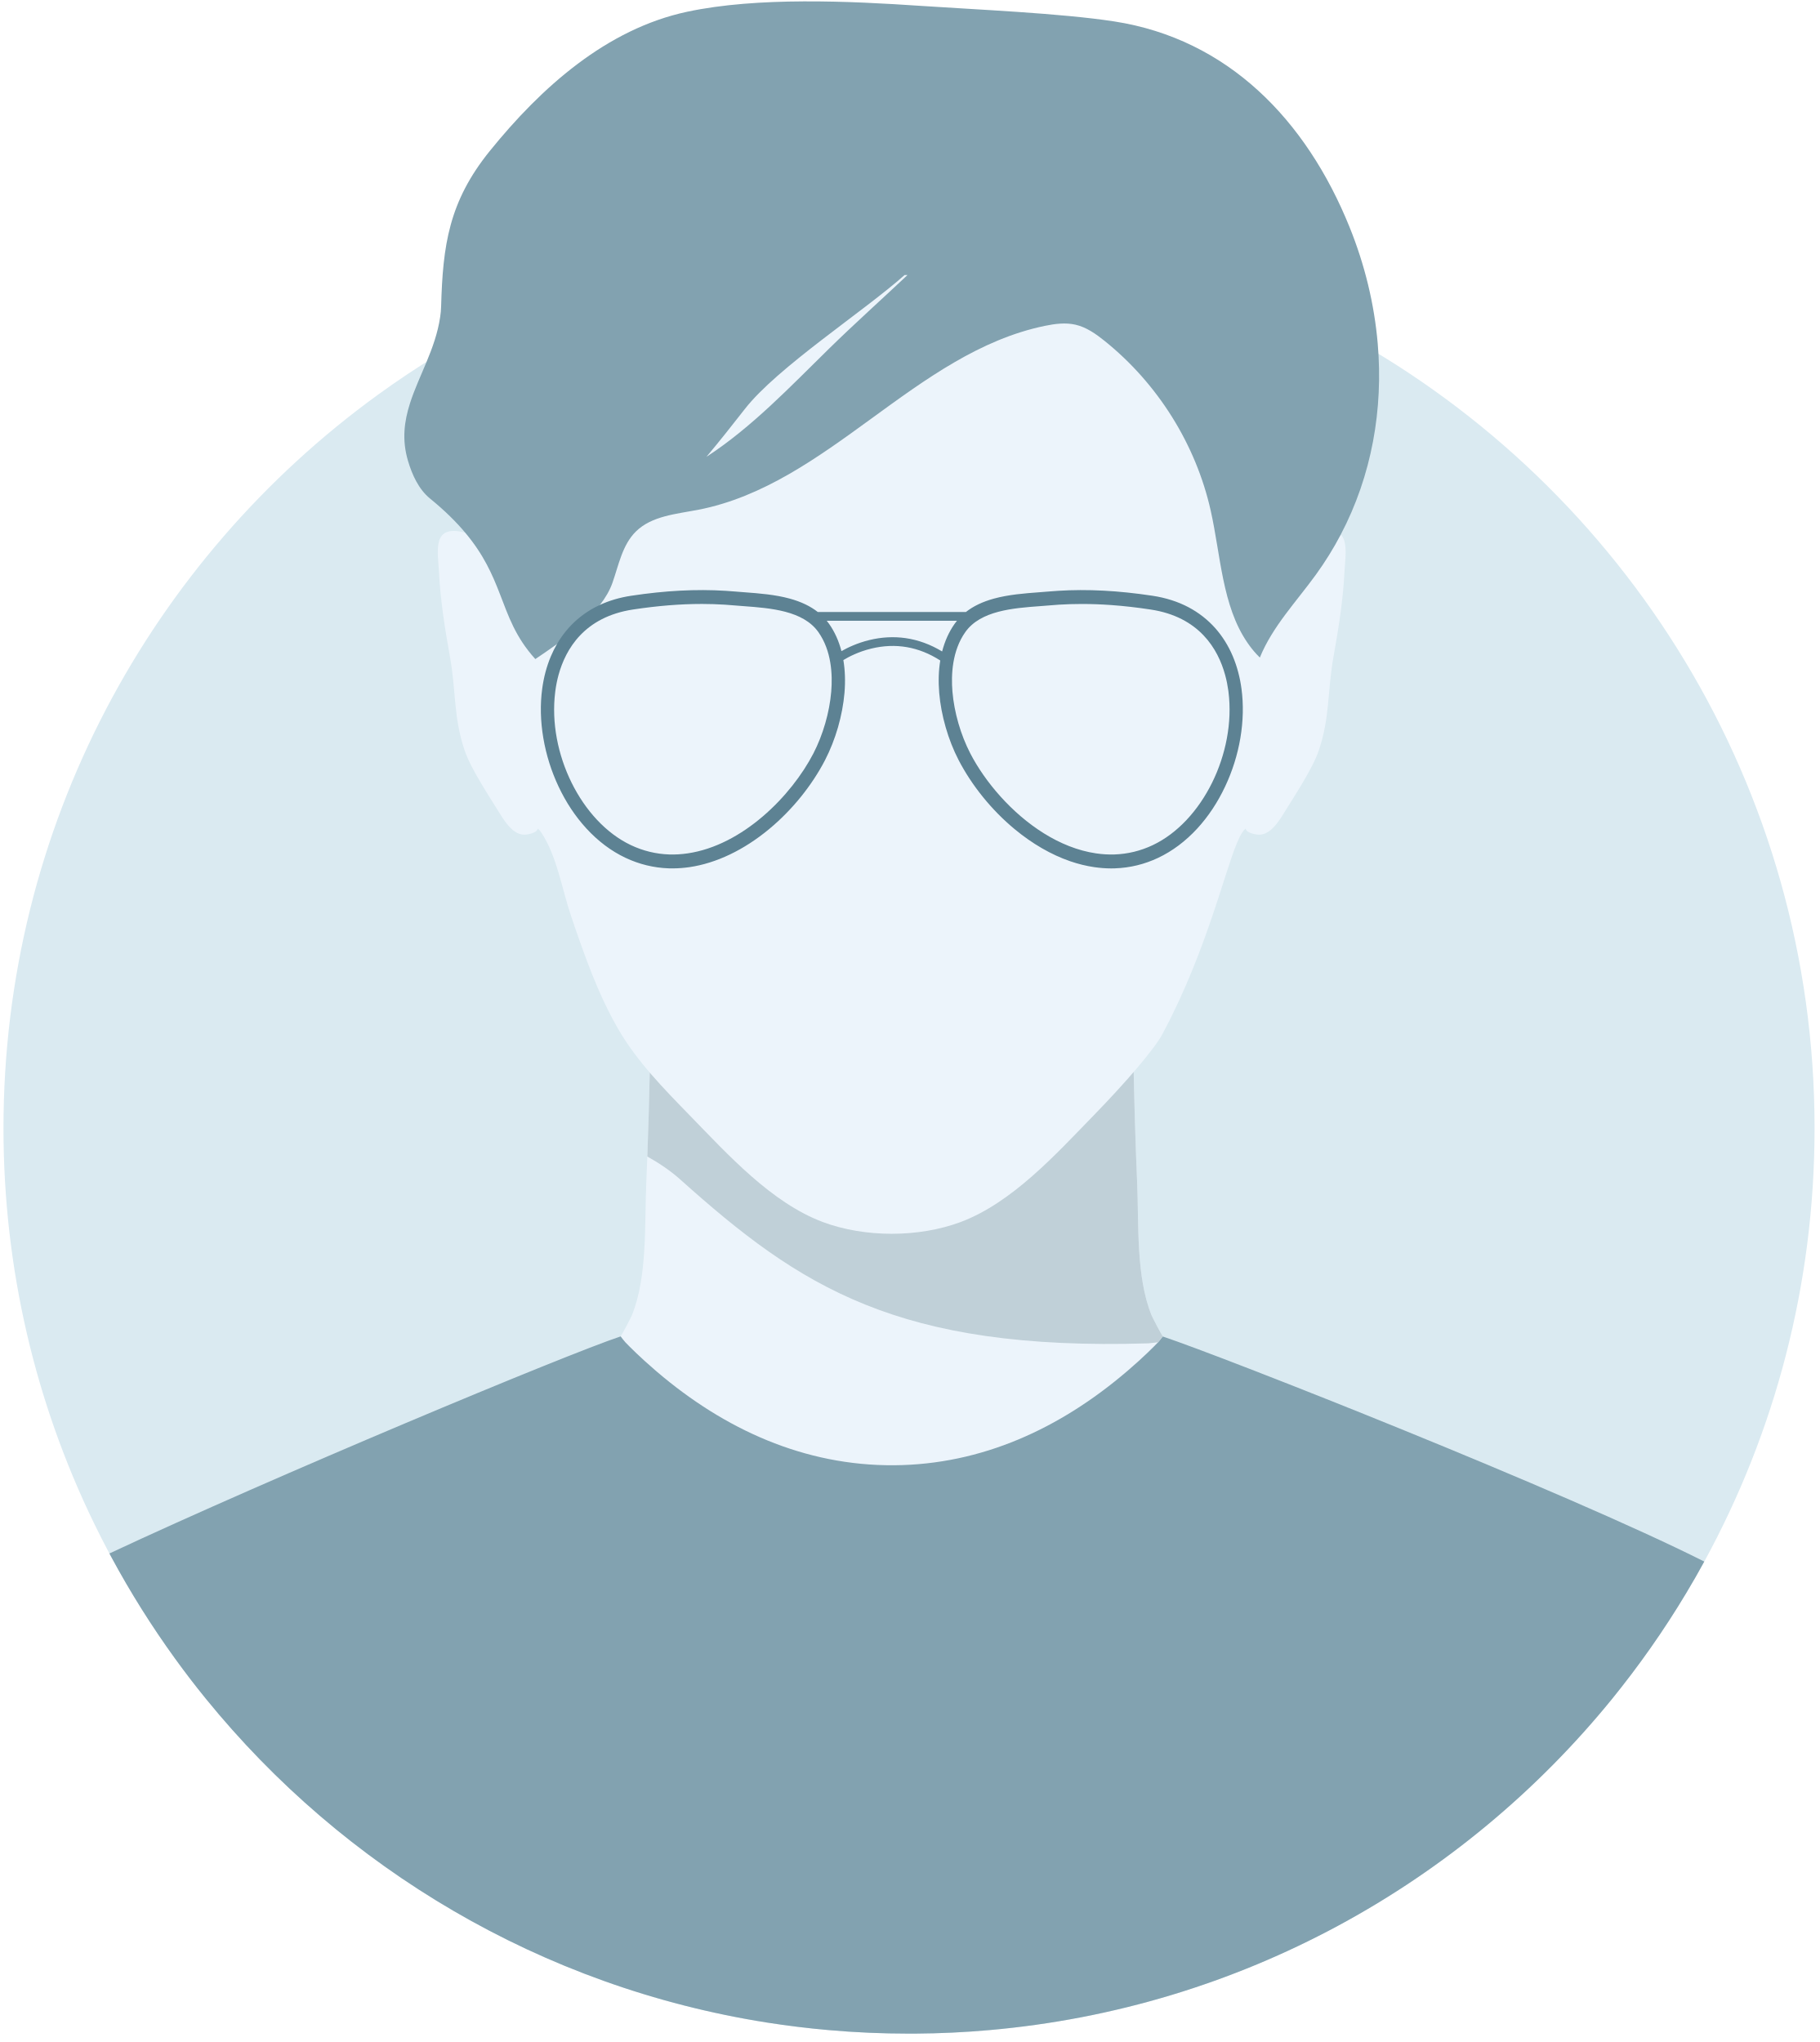
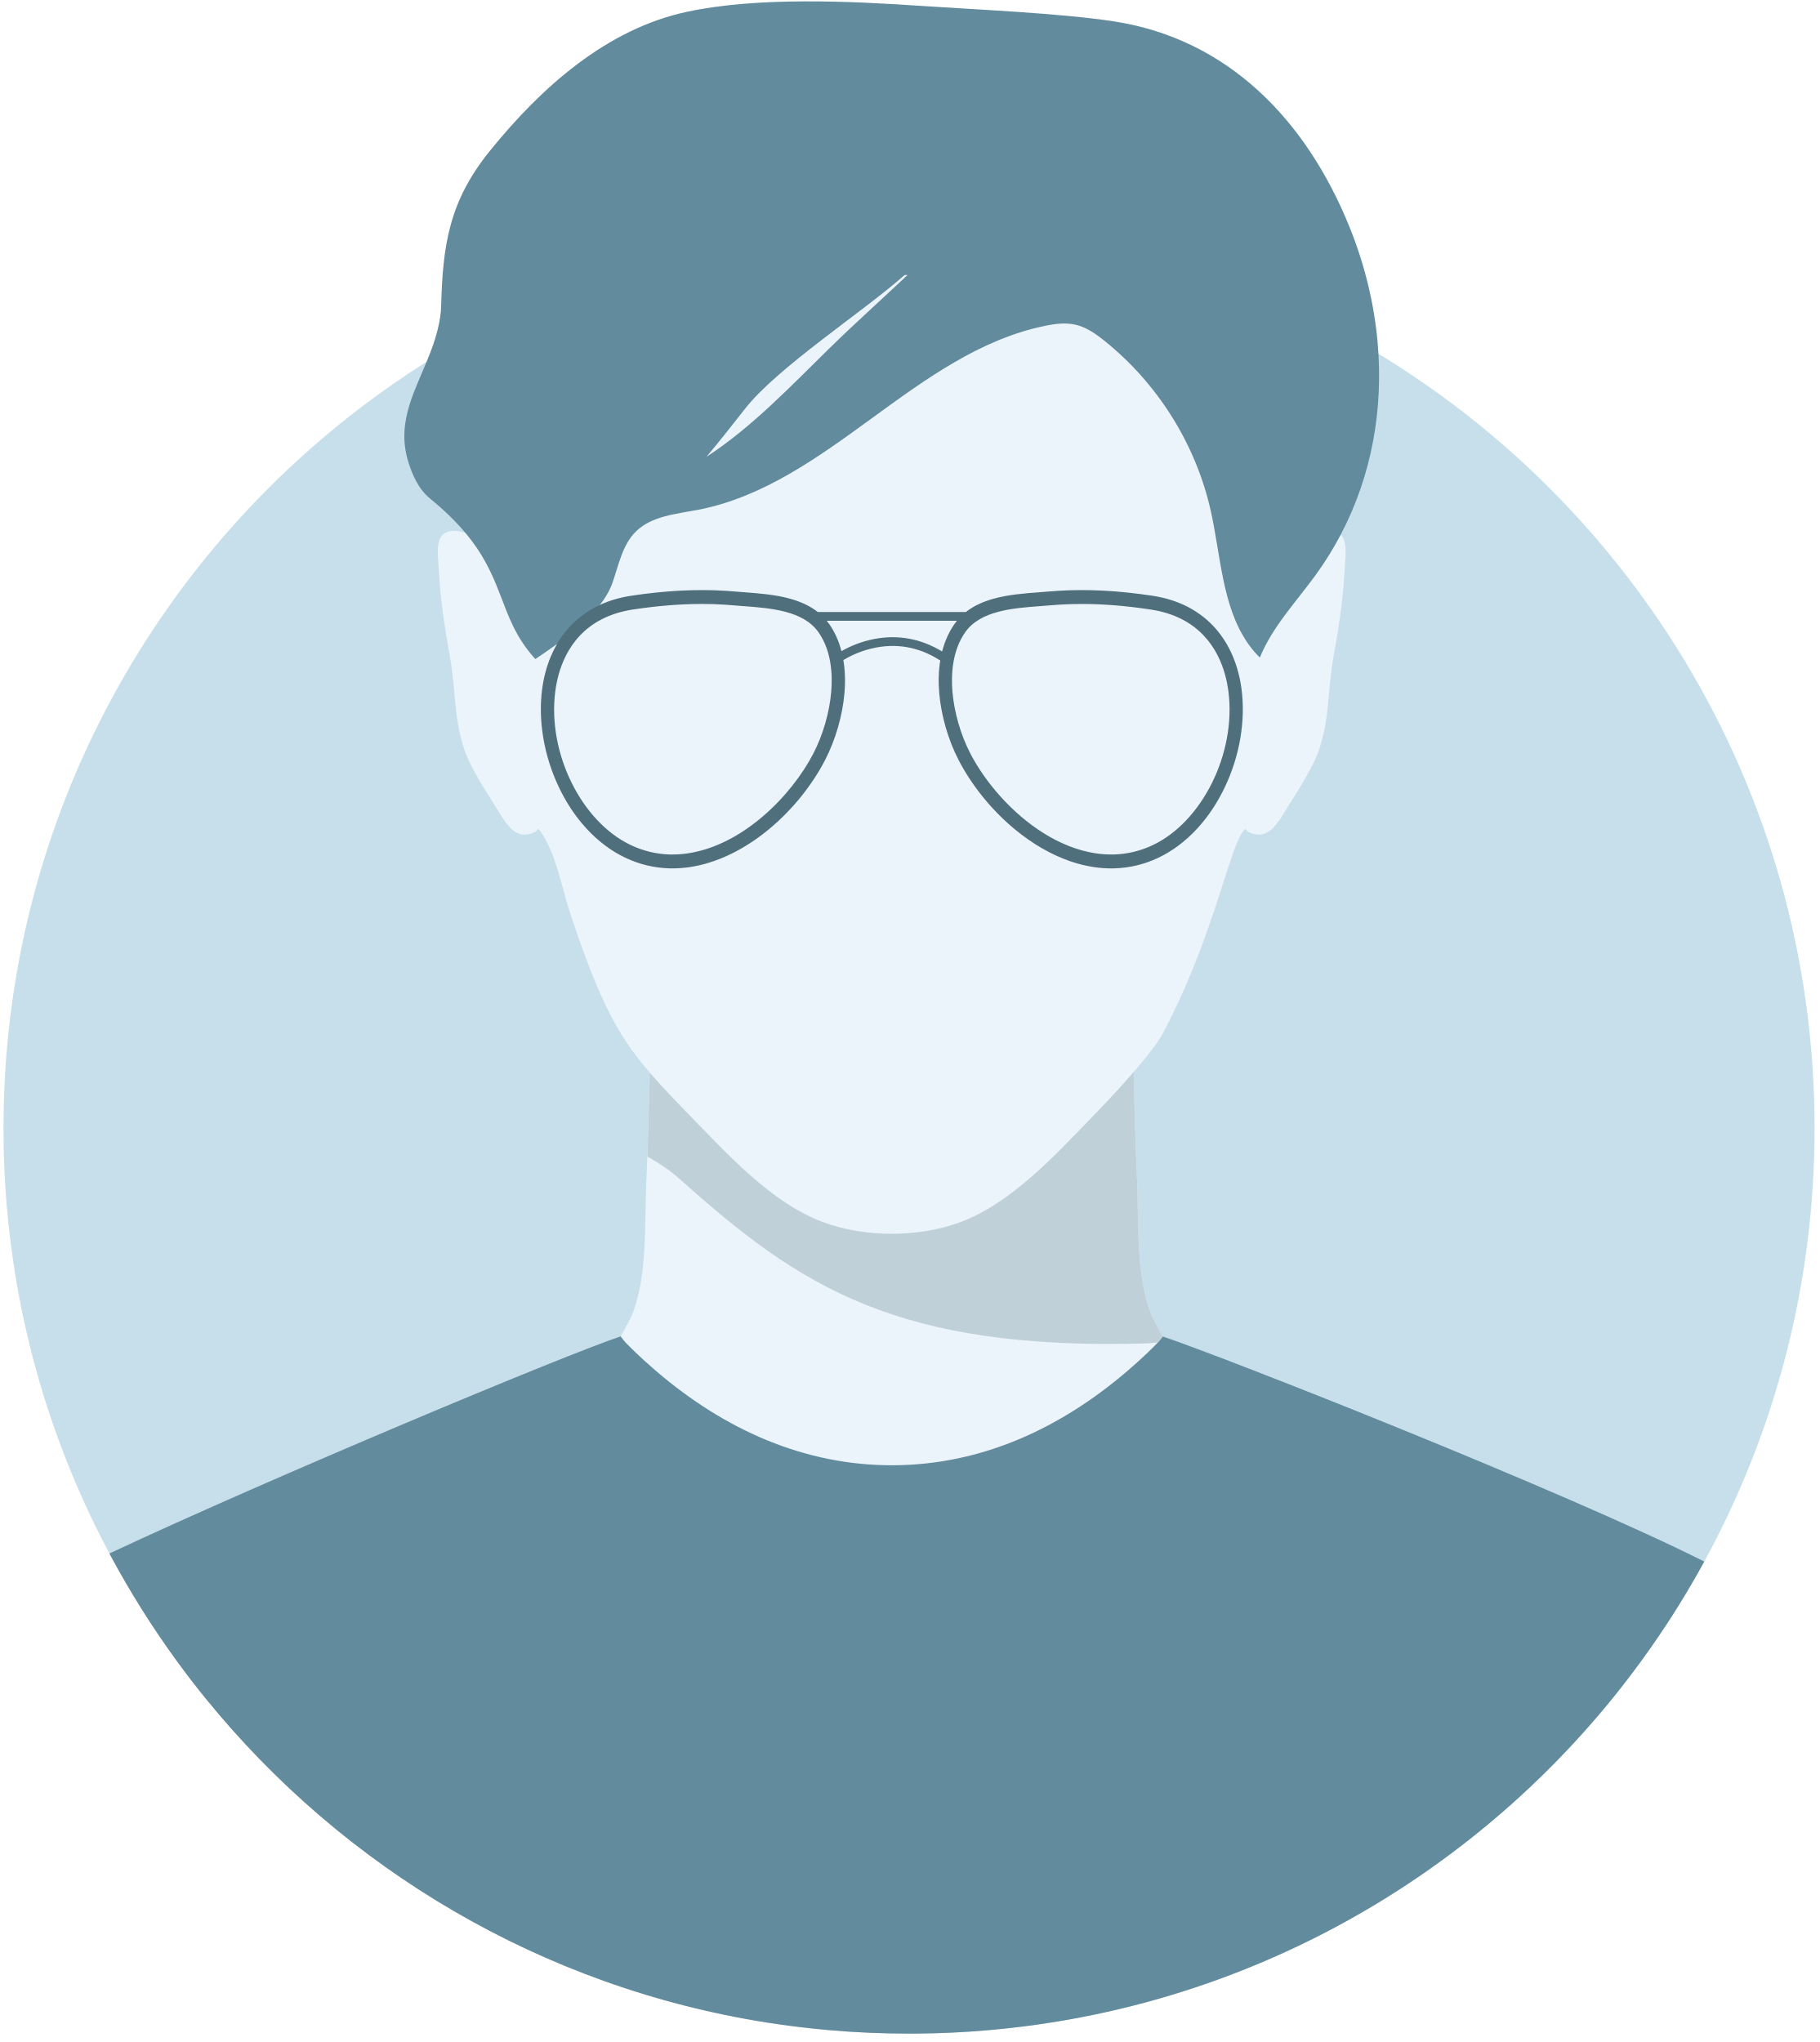
<svg xmlns="http://www.w3.org/2000/svg" width="204" height="229" viewBox="0 0 204 229" fill="none">
-   <path d="M203.476 126.519C203.476 144.126 198.993 160.683 191.108 175.121C190.81 175.668 190.509 176.209 190.2 176.749C190.14 176.851 190.082 176.955 190.022 177.057C187.583 181.307 184.841 185.361 181.831 189.192C181.491 189.626 181.146 190.058 180.798 190.49C163.95 211.232 139.084 225.201 110.918 227.668C108.173 227.912 105.396 228.043 102.594 228.061H101.934C98.906 228.061 95.91 227.93 92.948 227.668C90.621 227.464 88.318 227.182 86.039 226.826C60.731 222.846 38.526 209.518 23.071 190.49C21.888 189.038 20.75 187.551 19.65 186.031C17.018 182.396 14.621 178.583 12.48 174.61C12.409 174.48 12.339 174.346 12.268 174.215C11.664 173.082 11.083 171.939 10.523 170.782C4.03 157.407 0.39 142.388 0.39 126.519C0.39 92.691 16.934 62.724 42.373 44.272C44.608 42.65 46.911 41.116 49.279 39.68C52.898 37.481 56.667 35.5 60.561 33.76C71.445 28.903 83.336 25.901 95.839 25.161C96.431 25.124 97.022 25.096 97.619 25.072C99.05 25.012 100.487 24.98 101.934 24.98C109.866 24.98 117.589 25.891 125 27.613C133.701 29.633 141.97 32.773 149.656 36.869C150.07 37.091 150.486 37.316 150.897 37.544C182.245 54.829 203.476 88.197 203.476 126.519Z" fill="#DAEAF1" />
-   <path d="M191.108 175.121C190.81 175.668 190.509 176.209 190.2 176.749C190.14 176.851 190.082 176.955 190.022 177.057C187.583 181.307 184.841 185.361 181.831 189.192C181.491 189.626 181.146 190.058 180.798 190.49C163.95 211.232 139.084 225.201 110.918 227.668C108.173 227.912 105.396 228.043 102.594 228.061H101.934C98.906 228.061 95.91 227.93 92.948 227.668C90.621 227.464 88.318 227.182 86.039 226.826C60.731 222.846 38.526 209.518 23.071 190.49C21.888 189.038 20.75 187.551 19.65 186.031C17.018 182.396 14.621 178.583 12.48 174.61C12.409 174.48 12.339 174.346 12.268 174.215C30.456 165.689 63.463 151.903 69.597 149.87C70.463 149.585 70.947 149.436 70.968 149.449C72.701 150.634 99.992 161.434 129.017 149.449C129.04 149.441 129.522 149.593 130.38 149.878C137.346 152.204 175.64 167.322 191.108 175.121Z" fill="#82A2B0" />
+   <path d="M203.476 126.519C203.476 144.126 198.993 160.683 191.108 175.121C190.81 175.668 190.509 176.209 190.2 176.749C190.14 176.851 190.082 176.955 190.022 177.057C187.583 181.307 184.841 185.361 181.831 189.192C181.491 189.626 181.146 190.058 180.798 190.49C163.95 211.232 139.084 225.201 110.918 227.668C108.173 227.912 105.396 228.043 102.594 228.061H101.934C98.906 228.061 95.91 227.93 92.948 227.668C90.621 227.464 88.318 227.182 86.039 226.826C60.731 222.846 38.526 209.518 23.071 190.49C21.888 189.038 20.75 187.551 19.65 186.031C17.018 182.396 14.621 178.583 12.48 174.61C12.409 174.48 12.339 174.346 12.268 174.215C11.664 173.082 11.083 171.939 10.523 170.782C4.03 157.407 0.39 142.388 0.39 126.519C0.39 92.691 16.934 62.724 42.373 44.272C44.608 42.65 46.911 41.116 49.279 39.68C52.898 37.481 56.667 35.5 60.561 33.76C71.445 28.903 83.336 25.901 95.839 25.161C96.431 25.124 97.022 25.096 97.619 25.072C99.05 25.012 100.487 24.98 101.934 24.98C109.866 24.98 117.589 25.891 125 27.613C133.701 29.633 141.97 32.773 149.656 36.869C150.07 37.091 150.486 37.316 150.897 37.544C182.245 54.829 203.476 88.197 203.476 126.519Z" fill="#C7DFEA" />
+   <path d="M191.108 175.121C190.81 175.668 190.509 176.209 190.2 176.749C190.14 176.851 190.082 176.955 190.022 177.057C187.583 181.307 184.841 185.361 181.831 189.192C181.491 189.626 181.146 190.058 180.798 190.49C163.95 211.232 139.084 225.201 110.918 227.668C108.173 227.912 105.396 228.043 102.594 228.061H101.934C98.906 228.061 95.91 227.93 92.948 227.668C90.621 227.464 88.318 227.182 86.039 226.826C60.731 222.846 38.526 209.518 23.071 190.49C21.888 189.038 20.75 187.551 19.65 186.031C17.018 182.396 14.621 178.583 12.48 174.61C12.409 174.48 12.339 174.346 12.268 174.215C30.456 165.689 63.463 151.903 69.597 149.87C70.463 149.585 70.947 149.436 70.968 149.449C72.701 150.634 99.992 161.434 129.017 149.449C129.04 149.441 129.522 149.593 130.38 149.878C137.346 152.204 175.64 167.322 191.108 175.121Z" fill="#628B9D" />
  <path d="M130.399 149.852C130.349 149.941 129.951 150.428 129.859 150.53L129.849 150.54C129.352 151.056 128.208 152.212 126.536 153.646C126.457 153.712 126.382 153.78 126.3 153.848C118.874 160.178 110.11 164.255 100.246 164.321C90.195 164.386 81.248 160.299 73.682 153.848C73.604 153.78 73.525 153.712 73.449 153.646C71.777 152.212 70.631 151.056 70.133 150.54C70.06 150.464 69.636 149.943 69.584 149.852C69.744 149.716 70.764 147.724 70.851 147.512C72.622 143.163 72.266 137.27 72.473 132.528C72.515 131.586 72.552 130.644 72.588 129.699C72.706 126.514 72.795 123.329 72.863 120.142C72.923 117.318 72.968 114.492 73.007 111.668C73.033 109.944 73.051 108.478 73.07 107.374C73.07 108.787 77.568 113.239 78.652 114.113C83.851 118.318 88.97 122.636 94.573 124.517C96.326 125.109 98.127 125.462 99.993 125.496C103.79 125.426 107.317 124.044 110.725 122.008C114.341 119.849 117.816 116.955 121.334 114.113C122.414 113.239 126.913 108.787 126.913 107.374C126.931 108.478 126.952 109.944 126.976 111.668C127.01 114.105 127.049 116.544 127.099 118.98C127.188 123.497 127.313 128.014 127.51 132.528C127.716 137.27 127.363 143.163 129.132 147.512C129.218 147.724 130.239 149.716 130.399 149.852Z" fill="#ECF4FB" />
-   <path d="M86.838 107.963C86.826 107.951 86.826 107.951 86.838 107.963Z" fill="#B63843" />
-   <path d="M91.21 84.492C88.745 89.257 83.281 94.8 77.105 95.703C76.409 95.805 75.713 95.846 75.035 95.823C73.551 95.773 72.112 95.422 70.751 94.779C65.187 92.146 61.401 84.471 62.256 77.612C62.262 77.554 62.27 77.499 62.277 77.444C62.348 76.916 62.461 76.316 62.633 75.686C63.431 72.784 65.53 69.18 70.986 68.353C73.737 67.937 76.283 67.73 78.706 67.73C79.578 67.73 80.431 67.759 81.274 67.811C81.596 67.83 81.928 67.856 82.257 67.887C82.637 67.919 83.022 67.948 83.43 67.979C86.382 68.199 90.058 68.474 91.765 70.884C93.249 72.977 93.369 75.673 93.209 77.567C93.016 79.886 92.286 82.409 91.21 84.492ZM92.364 70.421C90.208 67.377 85.589 67.4 82.323 67.11C81.988 67.081 81.653 67.052 81.315 67.034C77.832 66.814 74.328 67.06 70.879 67.584C66.017 68.319 63.196 71.297 62.029 75.081C61.843 75.686 61.699 76.308 61.594 76.95C60.477 83.856 64.086 92.478 70.445 95.488C71.95 96.2 73.483 96.55 75.011 96.6C75.747 96.626 76.482 96.579 77.21 96.475C83.344 95.577 89.064 90.278 91.864 84.863C93.937 80.854 95.19 74.411 92.364 70.421Z" fill="#46305E" />
-   <path d="M129.26 94.779C127.902 95.422 126.46 95.773 124.976 95.823C124.298 95.846 123.602 95.805 122.906 95.703C120.849 95.402 118.871 94.585 117.055 93.455C113.423 91.191 110.447 87.669 108.804 84.492C108.265 83.45 107.814 82.299 107.472 81.118C107.131 79.938 106.899 78.727 106.802 77.567C106.642 75.675 106.765 72.977 108.246 70.884C109.953 68.474 113.629 68.199 116.581 67.979C116.992 67.95 117.377 67.919 117.754 67.887C118.083 67.856 118.416 67.832 118.74 67.811C119.58 67.759 120.436 67.733 121.305 67.733C122.378 67.733 123.474 67.772 124.602 67.853C126.023 67.955 127.491 68.123 129.027 68.356C134.481 69.18 136.58 72.784 137.378 75.686C137.553 76.316 137.663 76.916 137.736 77.444C137.744 77.499 137.752 77.554 137.757 77.609C138.61 84.471 134.826 92.146 129.26 94.779ZM138.417 76.95C138.312 76.309 138.171 75.686 137.982 75.081C136.815 71.297 133.994 68.319 129.134 67.584C125.683 67.06 122.179 66.814 118.696 67.034C118.361 67.055 118.023 67.081 117.691 67.11C114.425 67.401 109.803 67.377 107.647 70.421C104.821 74.414 106.074 80.854 108.147 84.863C110.947 90.28 116.667 95.577 122.802 96.475C123.532 96.582 124.264 96.626 125 96.6C126.528 96.55 128.064 96.2 129.569 95.491C135.925 92.478 139.537 83.856 138.417 76.95Z" fill="#46305E" />
  <path d="M130.398 149.852C130.349 149.941 129.951 150.427 129.859 150.529C129.496 150.571 129.132 150.611 128.768 150.65C100.636 151.506 89.7 144.306 76.304 132.295C75.208 131.313 73.954 130.46 72.588 129.699C72.706 126.514 72.795 123.329 72.863 120.142C75.213 121.497 77.6 122.832 79.989 123.803C82.017 124.627 84.045 125.185 86.055 125.266C87.562 125.326 90.606 125.041 94.573 124.517C99.069 123.928 104.75 123.036 110.724 122.008C115.427 121.196 120.313 120.301 124.945 119.401C125.67 119.26 126.389 119.119 127.098 118.98C127.187 123.497 127.313 128.013 127.509 132.528C127.716 137.27 127.363 143.163 129.132 147.512C129.218 147.724 130.239 149.716 130.398 149.852Z" fill="#C0D0D8" />
  <path d="M150.766 60.733C150.578 60.005 150.104 59.673 149.528 59.573C148.814 59.448 147.942 59.678 147.28 59.945C145.158 60.801 144.263 64.726 143.949 66.618C143.949 66.469 143.862 66.346 143.847 66.197C141.926 48.684 143.386 30.062 115.893 23.821C110.866 22.68 105.336 25.731 99.993 26.2C94.649 25.731 89.119 22.68 84.092 23.821C56.599 30.062 58.059 48.684 56.138 66.197C56.123 66.346 56.036 66.469 56.036 66.618C55.725 64.726 54.827 60.801 52.705 59.945C52.043 59.678 51.171 59.448 50.457 59.573C49.881 59.673 49.407 60.005 49.219 60.733C48.96 61.74 49.169 63.035 49.219 64.069C49.376 67.309 49.894 70.523 50.465 73.713C51.15 77.575 50.844 80.446 52.105 84.167C52.815 86.255 54.874 89.325 56.036 91.217C56.609 92.149 57.567 93.661 58.862 93.604C58.962 93.601 60.158 93.499 60.307 92.931C60.309 92.931 60.31 92.931 60.312 92.931C60.433 93.02 60.553 93.156 60.678 93.34C62.437 95.943 63.013 99.704 64.007 102.64C65.486 107 67.009 111.396 69.32 115.397C71.416 119.027 74.451 122.115 77.359 125.101C81.59 129.442 86.492 134.891 92.301 137.058C94.602 137.913 97.281 138.361 99.993 138.364C102.704 138.361 105.383 137.913 107.684 137.058C113.493 134.891 118.397 129.442 122.626 125.101C126.384 121.244 129.48 117.588 130.33 115.997C130.589 115.518 130.838 115.039 131.079 114.563C131.155 114.408 131.233 114.256 131.309 114.102C131.325 114.071 131.341 114.037 131.356 114.005C136.116 104.385 137.815 95.546 139.309 93.34C139.432 93.156 139.552 93.02 139.675 92.931C139.675 92.931 139.675 92.931 139.678 92.931C139.827 93.499 141.023 93.601 141.123 93.604C142.418 93.661 143.378 92.149 143.949 91.217C145.111 89.325 147.17 86.255 147.879 84.167C149.141 80.446 148.835 77.575 149.52 73.713C150.091 70.523 150.609 67.309 150.766 64.069C150.816 63.035 151.025 61.74 150.766 60.733Z" fill="#ECF4FB" />
-   <path d="M92.977 39.088C88.666 43.309 84.33 47.904 79.217 51.231C80.701 49.464 82.124 47.658 83.535 45.853C87.169 41.197 96.904 34.888 101.432 30.847C101.539 30.847 101.646 30.847 101.759 30.847C98.841 33.6 95.847 36.278 92.977 39.088ZM154.49 38.525C154.108 34.087 153.032 29.67 151.326 25.454C146.464 13.432 137.684 4.38 124.955 2.404C118.986 1.48 109.322 1.069 103.295 0.661C95.251 0.117 84.945 -0.362 77.066 1.315C68.011 3.247 60.686 9.802 54.913 16.944C50.326 22.622 49.651 27.537 49.465 34.372C49.455 34.762 49.418 35.15 49.36 35.534C48.829 39.154 46.955 42.134 45.966 45.254C45.328 47.261 45.056 49.328 45.744 51.66C46.209 53.238 46.945 54.868 48.225 55.912C49.892 57.27 51.174 58.547 52.189 59.762C54.251 62.224 55.206 64.43 56.023 66.529C56.028 66.542 56.033 66.561 56.041 66.574C57.012 69.086 57.789 71.444 60.029 73.911C60.786 73.401 61.615 72.838 62.455 72.231C64.209 70.957 66.007 69.476 67.278 67.835C67.888 67.045 68.375 66.218 68.678 65.357C69.385 63.347 69.783 61.099 71.314 59.597C73.085 57.857 75.817 57.647 78.275 57.174C92.843 54.352 102.63 39.551 117.162 36.544C118.293 36.312 119.475 36.154 120.601 36.414C121.82 36.694 122.872 37.437 123.846 38.217C129.828 43.013 134.101 49.844 135.763 57.265C136.886 62.282 137.04 67.927 139.864 72.051C140.167 72.498 140.505 72.93 140.879 73.338C141.005 73.477 141.136 73.613 141.272 73.744C142.682 70.269 145.367 67.476 147.573 64.425C148.615 62.983 149.536 61.494 150.339 59.963C153.838 53.303 155.12 45.884 154.49 38.525Z" fill="#82A2B0" />
-   <path d="M101.544 71.561C100.217 71.373 98.852 71.446 97.493 71.776C96.114 72.111 95.025 72.639 94.356 73.022C94.057 71.873 93.591 70.842 92.963 69.954C92.88 69.839 92.793 69.727 92.704 69.614H107.309C107.218 69.727 107.131 69.839 107.048 69.957C106.414 70.852 105.946 71.896 105.645 73.058C104.339 72.268 102.963 71.765 101.544 71.561ZM93.209 77.567C93.016 79.886 92.286 82.408 91.21 84.492C88.745 89.257 83.281 94.8 77.105 95.702C76.409 95.804 75.713 95.846 75.035 95.823C73.551 95.773 72.112 95.422 70.751 94.779C65.187 92.146 61.401 84.471 62.257 77.612C62.262 77.554 62.27 77.499 62.278 77.444C62.348 76.915 62.461 76.316 62.633 75.686C63.431 72.783 65.53 69.18 70.987 68.353C73.737 67.937 76.283 67.73 78.706 67.73C79.578 67.73 80.431 67.759 81.274 67.811C81.596 67.83 81.928 67.856 82.258 67.887C82.637 67.919 83.022 67.947 83.43 67.979C86.382 68.199 90.059 68.473 91.765 70.883C93.249 72.977 93.369 75.672 93.209 77.567ZM122.906 95.702C120.849 95.401 118.871 94.585 117.055 93.454C113.423 91.191 110.447 87.668 108.804 84.492C108.265 83.45 107.814 82.299 107.472 81.118C107.131 79.938 106.899 78.726 106.802 77.567C106.642 75.675 106.765 72.977 108.246 70.883C109.952 68.473 113.629 68.199 116.581 67.979C116.992 67.95 117.377 67.919 117.754 67.887C118.083 67.856 118.416 67.832 118.74 67.811C119.58 67.759 120.436 67.733 121.305 67.733C122.378 67.733 123.474 67.772 124.602 67.853C126.023 67.955 127.491 68.123 129.027 68.356C134.481 69.18 136.58 72.783 137.378 75.686C137.553 76.316 137.663 76.915 137.736 77.444C137.744 77.499 137.752 77.554 137.757 77.609C138.61 84.471 134.826 92.146 129.26 94.779C127.902 95.422 126.46 95.773 124.976 95.823C124.298 95.846 123.602 95.804 122.906 95.702ZM139.212 77.227C139.17 76.915 139.118 76.609 139.06 76.306C138.935 75.678 138.773 75.071 138.576 74.484C138.472 74.181 138.359 73.88 138.236 73.587C137.739 72.409 137.077 71.357 136.279 70.452C135.431 69.499 134.423 68.709 133.282 68.104C132.084 67.471 130.726 67.037 129.242 66.812C125.403 66.231 121.938 66.05 118.651 66.257C118.314 66.275 117.971 66.304 117.625 66.333C117.261 66.367 116.879 66.395 116.474 66.424C114.896 66.542 113.101 66.678 111.444 67.133C110.18 67.481 109.144 67.976 108.312 68.633H91.702C90.867 67.976 89.831 67.481 88.567 67.133C86.91 66.678 85.118 66.542 83.537 66.424C83.134 66.395 82.752 66.364 82.386 66.333C82.04 66.304 81.698 66.275 81.363 66.257C78.073 66.05 74.608 66.231 70.772 66.812C69.511 67.003 68.336 67.346 67.278 67.835C67.093 67.919 66.909 68.01 66.731 68.104C65.588 68.709 64.58 69.497 63.735 70.452C63.256 70.993 62.827 71.588 62.455 72.231C62.202 72.663 61.977 73.116 61.778 73.587C61.652 73.88 61.539 74.181 61.435 74.487C61.239 75.071 61.076 75.678 60.953 76.306C60.893 76.609 60.843 76.915 60.801 77.224C60.561 78.996 60.603 80.865 60.927 82.775C61.246 84.656 61.822 86.486 62.636 88.213C63.471 89.984 64.52 91.565 65.753 92.907C67.064 94.334 68.537 95.441 70.136 96.197C71.675 96.924 73.305 97.322 74.988 97.38C75.126 97.385 75.265 97.385 75.406 97.385C76.035 97.385 76.673 97.338 77.312 97.246C80.321 96.804 83.412 95.328 86.251 92.973C88.813 90.848 91.04 88.098 92.521 85.232C93.105 84.099 93.597 82.848 93.968 81.566C94.337 80.281 94.588 78.965 94.696 77.703C94.806 76.395 94.761 75.162 94.57 74.024C95.13 73.681 96.245 73.087 97.705 72.734C100.427 72.074 103.026 72.522 105.436 74.071C105.25 75.194 105.211 76.41 105.318 77.703C105.53 80.226 106.32 82.971 107.49 85.232C108.233 86.664 109.16 88.069 110.222 89.38C111.284 90.691 112.48 91.91 113.763 92.973C115.757 94.629 117.877 95.849 120.004 96.584C120.904 96.893 121.805 97.115 122.699 97.246C123.338 97.338 123.977 97.388 124.607 97.388C124.746 97.388 124.885 97.385 125.023 97.38C126.706 97.325 128.336 96.927 129.875 96.2C131.474 95.441 132.95 94.334 134.261 92.907C135.491 91.565 136.54 89.987 137.375 88.213C138.192 86.486 138.767 84.656 139.087 82.777C139.408 80.865 139.45 78.999 139.212 77.227Z" fill="#5D8293" />
+   <path d="M92.977 39.088C88.666 43.309 84.33 47.904 79.217 51.231C80.701 49.464 82.124 47.658 83.535 45.853C87.169 41.197 96.904 34.888 101.432 30.847C101.539 30.847 101.646 30.847 101.759 30.847C98.841 33.6 95.847 36.278 92.977 39.088ZM154.49 38.525C154.108 34.087 153.032 29.67 151.326 25.454C146.464 13.432 137.684 4.38 124.955 2.404C118.986 1.48 109.322 1.069 103.295 0.661C95.251 0.117 84.945 -0.362 77.066 1.315C68.011 3.247 60.686 9.802 54.913 16.944C50.326 22.622 49.651 27.537 49.465 34.372C49.455 34.762 49.418 35.15 49.36 35.534C48.829 39.154 46.955 42.134 45.966 45.254C45.328 47.261 45.056 49.328 45.744 51.66C46.209 53.238 46.945 54.868 48.225 55.912C49.892 57.27 51.174 58.547 52.189 59.762C54.251 62.224 55.206 64.43 56.023 66.529C56.028 66.542 56.033 66.561 56.041 66.574C57.012 69.086 57.789 71.444 60.029 73.911C60.786 73.401 61.615 72.838 62.455 72.231C64.209 70.957 66.007 69.476 67.278 67.835C67.888 67.045 68.375 66.218 68.678 65.357C69.385 63.347 69.783 61.099 71.314 59.597C73.085 57.857 75.817 57.647 78.275 57.174C92.843 54.352 102.63 39.551 117.162 36.544C118.293 36.312 119.475 36.154 120.601 36.414C121.82 36.694 122.872 37.437 123.846 38.217C129.828 43.013 134.101 49.844 135.763 57.265C136.886 62.282 137.04 67.927 139.864 72.051C140.167 72.498 140.505 72.93 140.879 73.338C141.005 73.477 141.136 73.613 141.272 73.744C142.682 70.269 145.367 67.476 147.573 64.425C148.615 62.983 149.536 61.494 150.339 59.963C153.838 53.303 155.12 45.884 154.49 38.525Z" fill="#628B9D" />
+   <path d="M101.544 71.561C100.217 71.373 98.852 71.446 97.493 71.776C96.114 72.111 95.025 72.639 94.356 73.022C94.057 71.873 93.591 70.842 92.963 69.954C92.88 69.839 92.793 69.727 92.704 69.614H107.309C107.218 69.727 107.131 69.839 107.048 69.957C106.414 70.852 105.946 71.896 105.645 73.058C104.339 72.268 102.963 71.765 101.544 71.561ZM93.209 77.567C93.016 79.886 92.286 82.408 91.21 84.492C88.745 89.257 83.281 94.8 77.105 95.702C76.409 95.804 75.713 95.846 75.035 95.823C73.551 95.773 72.112 95.422 70.751 94.779C65.187 92.146 61.401 84.471 62.257 77.612C62.262 77.554 62.27 77.499 62.278 77.444C62.348 76.915 62.461 76.316 62.633 75.686C63.431 72.783 65.53 69.18 70.987 68.353C73.737 67.937 76.283 67.73 78.706 67.73C79.578 67.73 80.431 67.759 81.274 67.811C81.596 67.83 81.928 67.856 82.258 67.887C82.637 67.919 83.022 67.947 83.43 67.979C86.382 68.199 90.059 68.473 91.765 70.883C93.249 72.977 93.369 75.672 93.209 77.567ZM122.906 95.702C120.849 95.401 118.871 94.585 117.055 93.454C113.423 91.191 110.447 87.668 108.804 84.492C108.265 83.45 107.814 82.299 107.472 81.118C107.131 79.938 106.899 78.726 106.802 77.567C106.642 75.675 106.765 72.977 108.246 70.883C109.952 68.473 113.629 68.199 116.581 67.979C116.992 67.95 117.377 67.919 117.754 67.887C118.083 67.856 118.416 67.832 118.74 67.811C119.58 67.759 120.436 67.733 121.305 67.733C122.378 67.733 123.474 67.772 124.602 67.853C126.023 67.955 127.491 68.123 129.027 68.356C134.481 69.18 136.58 72.783 137.378 75.686C137.553 76.316 137.663 76.915 137.736 77.444C137.744 77.499 137.752 77.554 137.757 77.609C138.61 84.471 134.826 92.146 129.26 94.779C127.902 95.422 126.46 95.773 124.976 95.823C124.298 95.846 123.602 95.804 122.906 95.702ZM139.212 77.227C139.17 76.915 139.118 76.609 139.06 76.306C138.935 75.678 138.773 75.071 138.576 74.484C138.472 74.181 138.359 73.88 138.236 73.587C137.739 72.409 137.077 71.357 136.279 70.452C135.431 69.499 134.423 68.709 133.282 68.104C132.084 67.471 130.726 67.037 129.242 66.812C125.403 66.231 121.938 66.05 118.651 66.257C118.314 66.275 117.971 66.304 117.625 66.333C117.261 66.367 116.879 66.395 116.474 66.424C114.896 66.542 113.101 66.678 111.444 67.133C110.18 67.481 109.144 67.976 108.312 68.633H91.702C90.867 67.976 89.831 67.481 88.567 67.133C86.91 66.678 85.118 66.542 83.537 66.424C83.134 66.395 82.752 66.364 82.386 66.333C82.04 66.304 81.698 66.275 81.363 66.257C78.073 66.05 74.608 66.231 70.772 66.812C69.511 67.003 68.336 67.346 67.278 67.835C67.093 67.919 66.909 68.01 66.731 68.104C65.588 68.709 64.58 69.497 63.735 70.452C63.256 70.993 62.827 71.588 62.455 72.231C62.202 72.663 61.977 73.116 61.778 73.587C61.652 73.88 61.539 74.181 61.435 74.487C61.239 75.071 61.076 75.678 60.953 76.306C60.893 76.609 60.843 76.915 60.801 77.224C60.561 78.996 60.603 80.865 60.927 82.775C61.246 84.656 61.822 86.486 62.636 88.213C63.471 89.984 64.52 91.565 65.753 92.907C67.064 94.334 68.537 95.441 70.136 96.197C71.675 96.924 73.305 97.322 74.988 97.38C75.126 97.385 75.265 97.385 75.406 97.385C76.035 97.385 76.673 97.338 77.312 97.246C80.321 96.804 83.412 95.328 86.251 92.973C88.813 90.848 91.04 88.098 92.521 85.232C93.105 84.099 93.597 82.848 93.968 81.566C94.337 80.281 94.588 78.965 94.696 77.703C94.806 76.395 94.761 75.162 94.57 74.024C95.13 73.681 96.245 73.087 97.705 72.734C100.427 72.074 103.026 72.522 105.436 74.071C105.25 75.194 105.211 76.41 105.318 77.703C105.53 80.226 106.32 82.971 107.49 85.232C108.233 86.664 109.16 88.069 110.222 89.38C111.284 90.691 112.48 91.91 113.763 92.973C115.757 94.629 117.877 95.849 120.004 96.584C120.904 96.893 121.805 97.115 122.699 97.246C123.338 97.338 123.977 97.388 124.607 97.388C124.746 97.388 124.885 97.385 125.023 97.38C126.706 97.325 128.336 96.927 129.875 96.2C131.474 95.441 132.95 94.334 134.261 92.907C135.491 91.565 136.54 89.987 137.375 88.213C138.192 86.486 138.767 84.656 139.087 82.777C139.408 80.865 139.45 78.999 139.212 77.227Z" fill="#4F6F7D" />
</svg>
